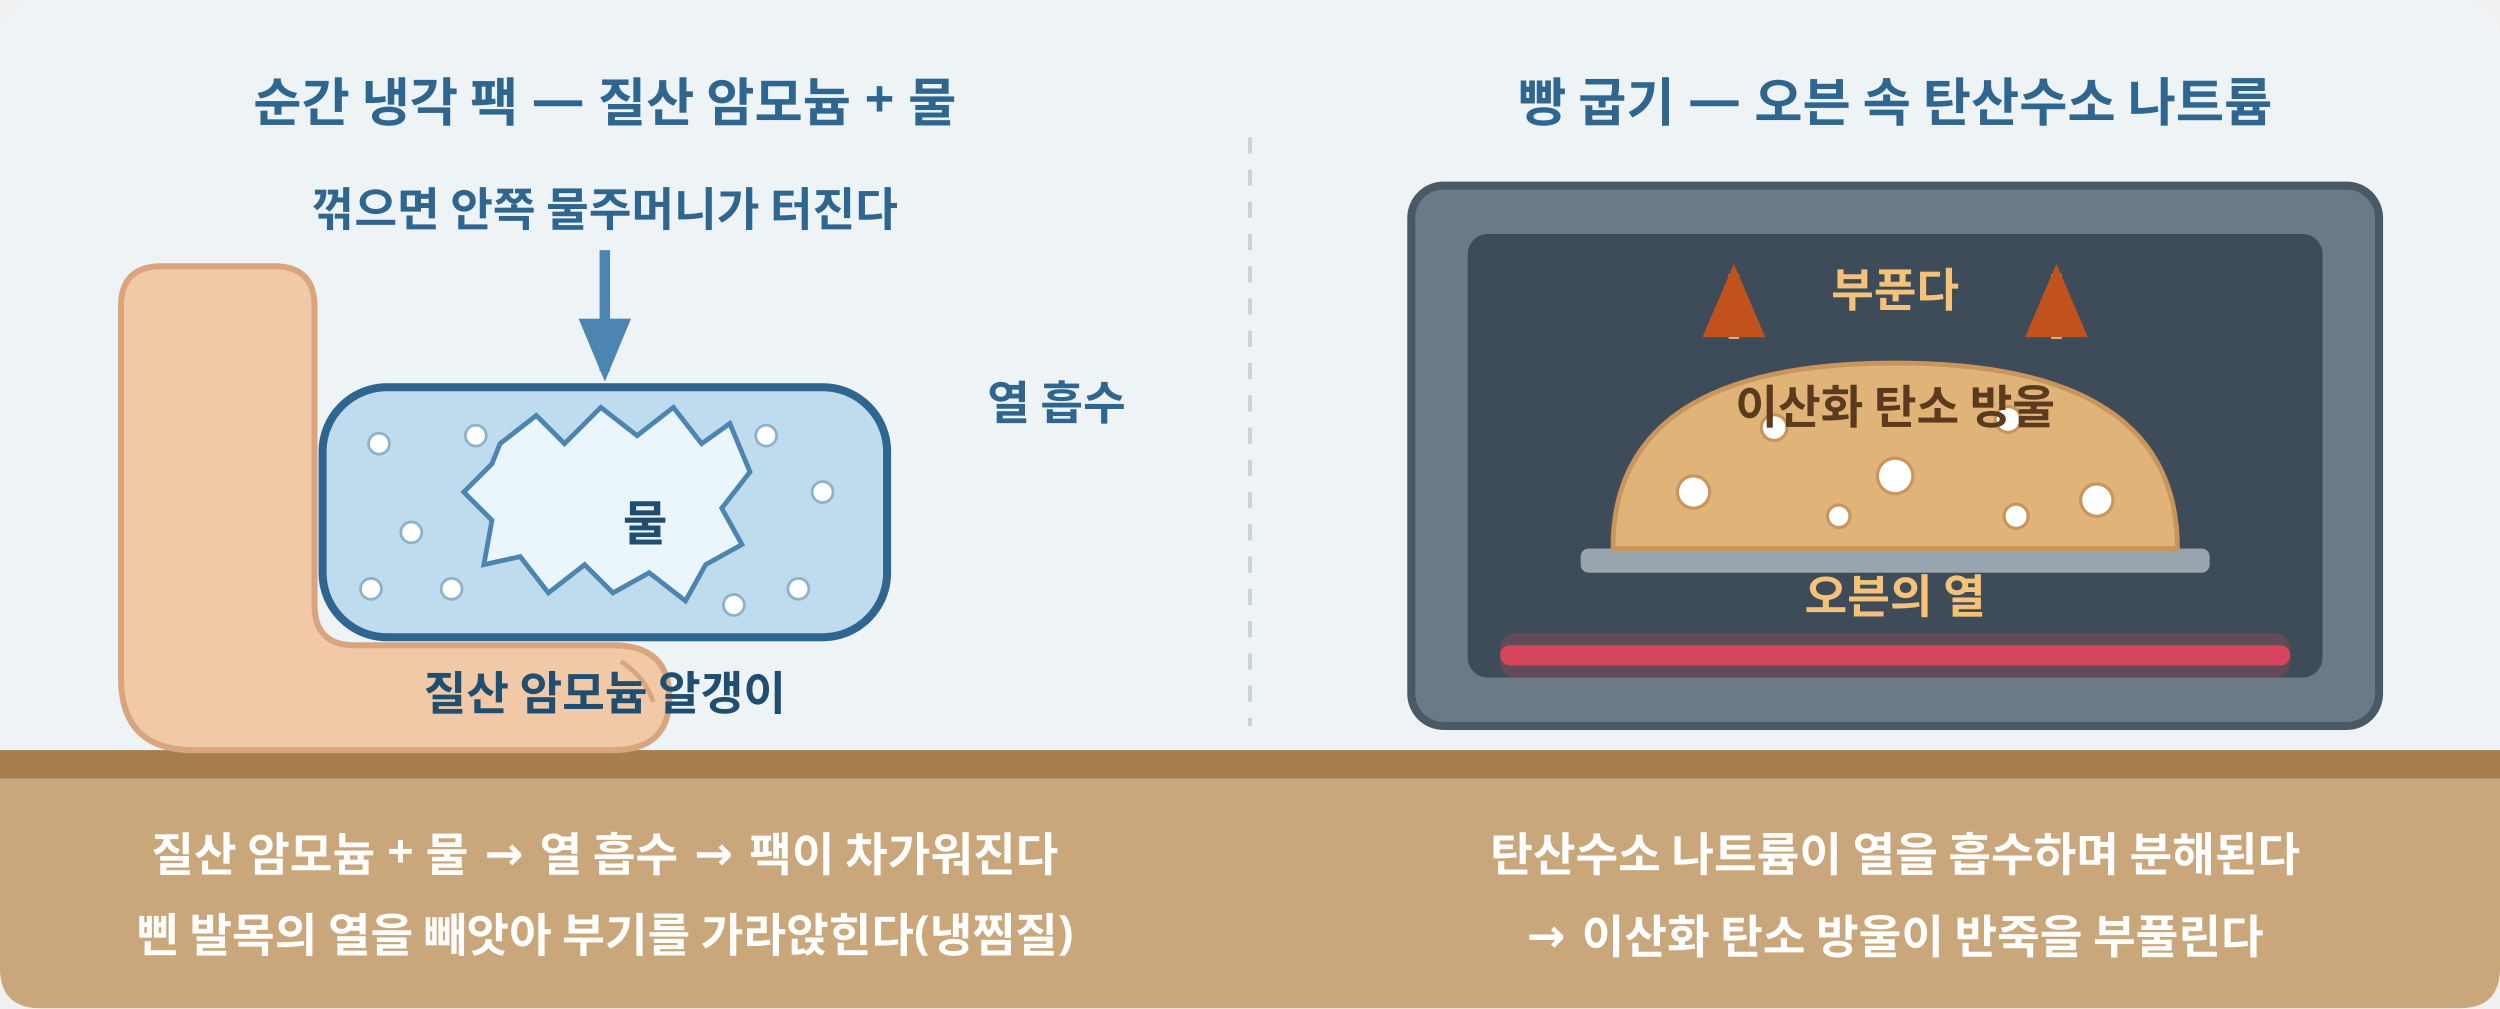
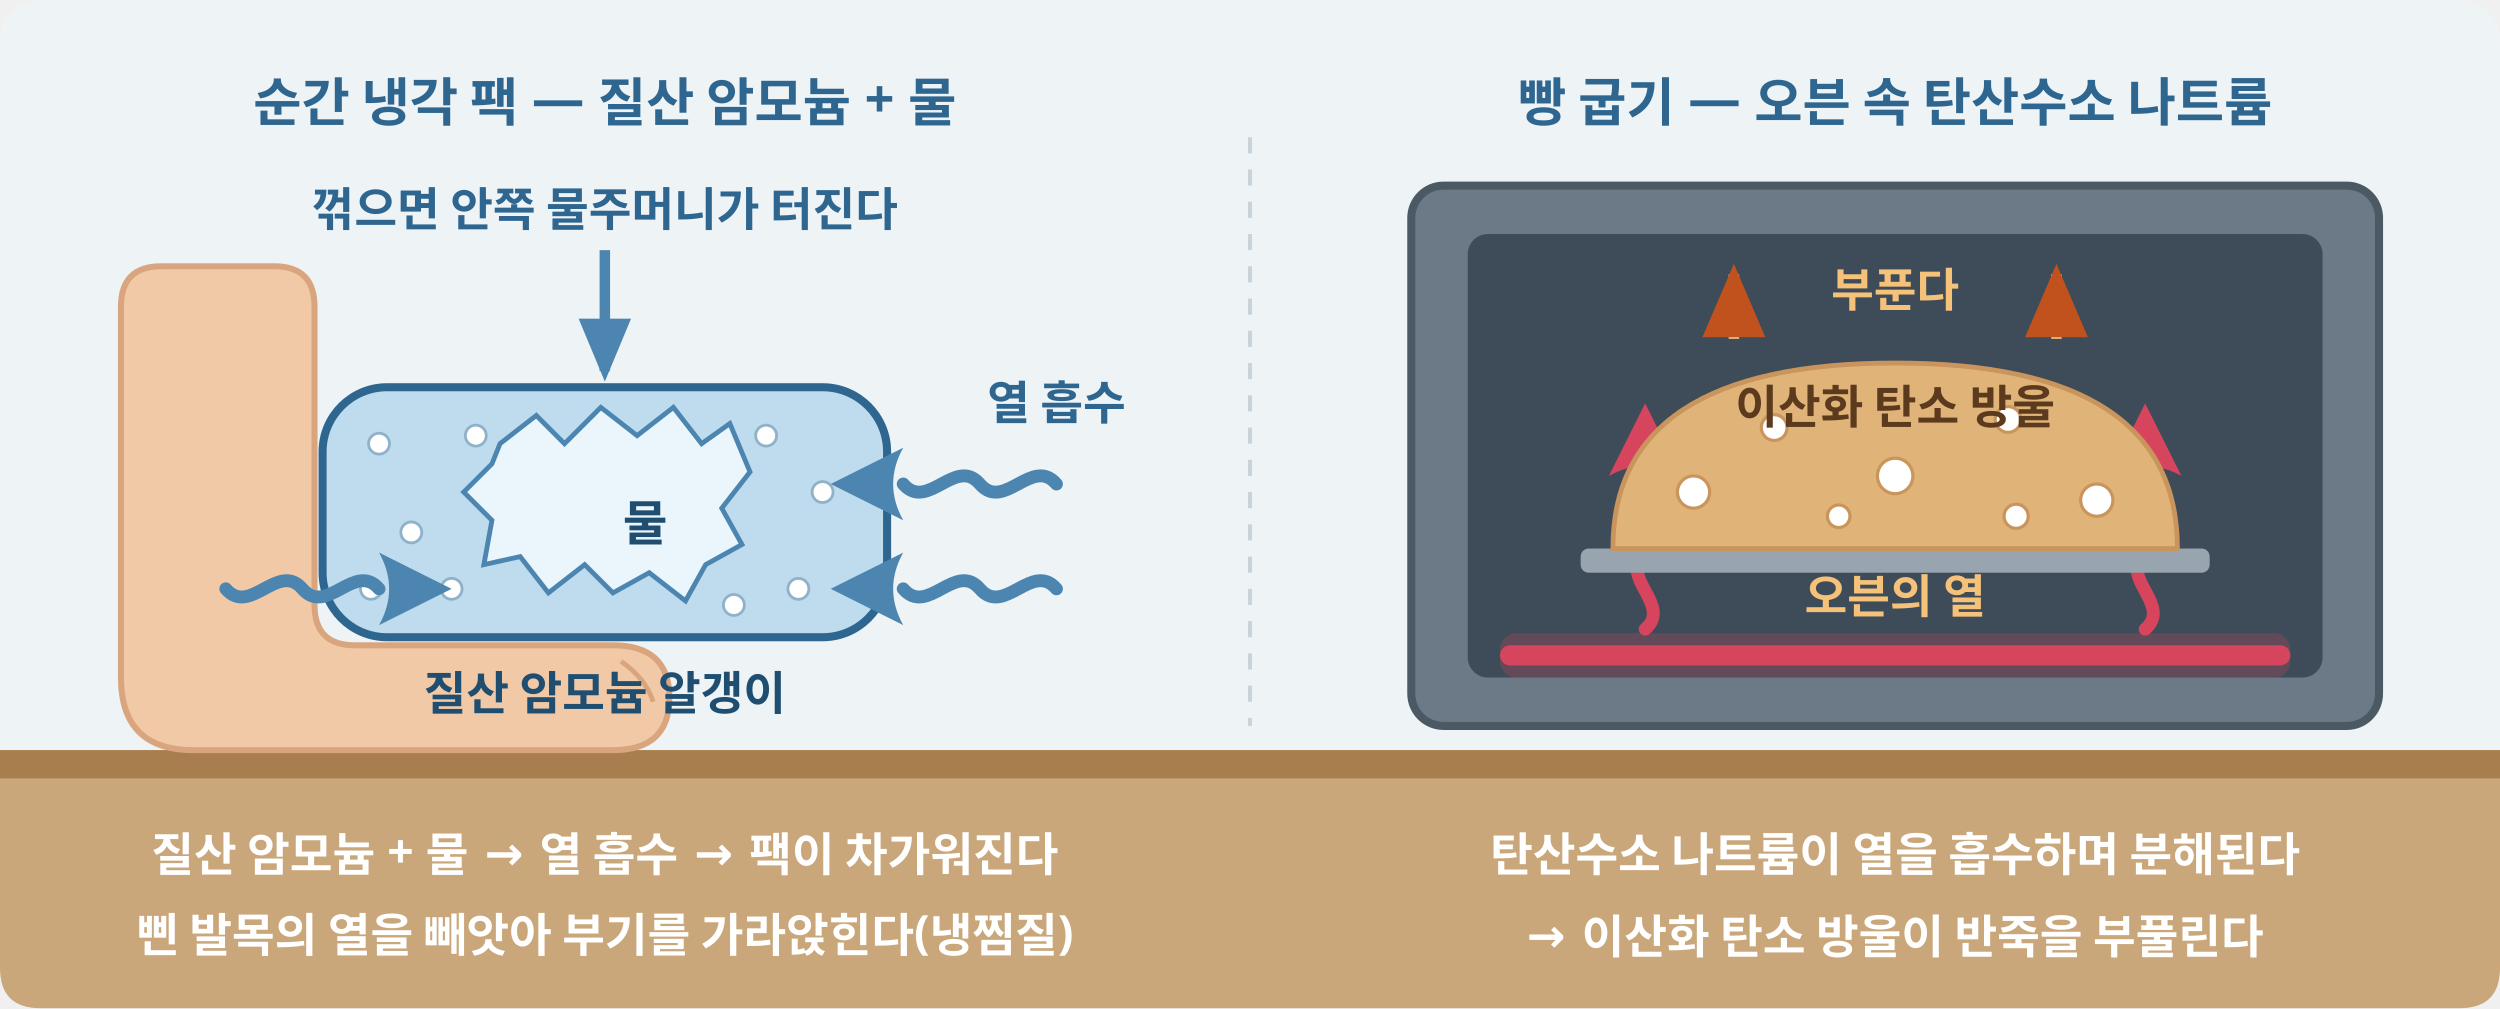
<svg width="600" height="242" viewBox="0 0 620 250" font-family="PC Sans">
  <defs>
    <marker id="arrB-2105-04" markerWidth="7" markerHeight="7" refX="5" refY="2.5" orient="auto">
      <path d="M0,0 L6,2.5 L0,5 Z" fill="#4C86B0" />
    </marker>
    <marker id="arrP-2105-04" markerWidth="8" markerHeight="8" refX="6" refY="3" orient="auto">
      <path d="M0,0 L7,3 L0,6 Z" fill="#C1521E" />
    </marker>
+     <g id="wvCold-2105-04">
+       <path d="M0,0 C7,-6 -7,-13 0,-19 C7,-25 -7,-32 0,-38" fill="none" stroke="#4C86B0" stroke-width="3.2" stroke-linecap="round" />
+       <path d="M0,-56 L-9,-38 Q0,-43 9,-38 Z" fill="#4C86B0" />
+     </g>
+     <g id="wvHot-2105-04">
+       <path d="M0,0 C7,-6 -7,-13 0,-19 C7,-25 -7,-32 0,-38" fill="none" stroke="#D6455D" stroke-width="3.2" stroke-linecap="round" />
+       <path d="M0,-56 L-9,-38 Q0,-43 9,-38 Z" fill="#D6455D" />
+     </g>
  </defs>
  <rect x="0" y="0" width="620" height="250" rx="10" fill="#EEF3F6" />
  <path d="M0,186 h620 v54 q0,10 -10,10 h-600 q-10,0 -10,-10 z" fill="#C9A77A" />
  <rect x="0" y="186" width="620" height="7" fill="#A97E4E" />
  <line x1="310" y1="34" x2="310" y2="180" stroke="#C9D3DA" stroke-width="1" stroke-dasharray="4 4" />
  <text x="150" y="30" text-anchor="middle" font-size="13" font-weight="900" fill="#2E6690">순간 냉각 팩 — 질산 암모늄 + 물</text>
  <text x="150" y="56" text-anchor="middle" font-size="11.5" font-weight="900" fill="#2E6690">꺾으면 안쪽 물주머니가 터진다</text>
  <line x1="150" y1="62" x2="150" y2="92" stroke="#4C86B0" stroke-width="2.6" marker-end="url(#arrB-2105-04)" />
  <path d="M40,66 q-10,0 -10,10 v92 q0,18 18,18 h104 q14,0 14,-13 q0,-13 -14,-13 h-64 q-10,0 -10,-10 v-74 q0,-10 -10,-10 z" fill="#F2C9A6" stroke="#D9A57E" stroke-width="1.5" />
  <path d="M154,164 q6,4 8,10" stroke="#D9A57E" stroke-width="1.2" fill="none" />
  <rect x="80" y="96" width="140" height="62" rx="16" fill="#BFDCEE" stroke="#2E6690" stroke-width="2" />
  <g fill="#fff" stroke="#8FB2C9" stroke-width="0.7">
    <circle cx="94" cy="110" r="2.6" />
    <circle cx="102" cy="132" r="2.6" />
    <circle cx="92" cy="146" r="2.6" />
    <circle cx="112" cy="146" r="2.6" />
    <circle cx="190" cy="108" r="2.6" />
    <circle cx="204" cy="122" r="2.6" />
    <circle cx="198" cy="146" r="2.6" />
    <circle cx="182" cy="150" r="2.6" />
    <circle cx="118" cy="108" r="2.6" />
  </g>
  <path d="M124,110 l9,-7 l7,7 l9,-9 l9,7 l9,-7 l7,9 l7,-5 l5,12 l-7,9 l5,9 l-9,5 l-5,9 l-9,-7 l-9,5 l-7,-7 l-9,7 l-7,-9 l-9,2 l2,-11 l-7,-7 l7,-7 z" fill="#EAF5FC" stroke="#4C86B0" stroke-width="1.2" />
  <text x="160" y="134" text-anchor="middle" font-size="12" font-weight="900" fill="#1F4E70">물</text>
  <text x="150" y="176" text-anchor="middle" font-size="11.5" font-weight="900" fill="#1F4E70">질산 암모늄 알갱이</text>
-   <use href="#wvCold" transform="translate(262,120) rotate(-90)" />
-   <use href="#wvCold" transform="translate(262,146) rotate(-90)" />
-   <use href="#wvCold" transform="translate(56,146) rotate(90)" />
+   <use href="#wvCold-2105-04" transform="translate(262,120) rotate(-90)" />
+   <use href="#wvCold-2105-04" transform="translate(262,146) rotate(-90)" />
+   <use href="#wvCold-2105-04" transform="translate(56,146) rotate(90)" />
  <text x="262" y="104" text-anchor="middle" font-size="11.5" font-weight="900" fill="#2E6690">열 흡수</text>
  <text x="150" y="216" text-anchor="middle" font-size="11.5" font-weight="800" fill="#fff">질산 암모늄 + 물 → 열 흡수 → 팩이 차가워진다</text>
  <text x="150" y="236" text-anchor="middle" font-size="11.5" font-weight="700" fill="#fff">삔 발목의 열을 빼앗아 부기를 가라앉힌다(냉찜질)</text>
  <text x="470" y="30" text-anchor="middle" font-size="13" font-weight="900" fill="#2E6690">빵 굽기 — 오븐 속 탄산수소 나트륨</text>
  <rect x="350" y="46" width="240" height="134" rx="8" fill="#6B7A86" stroke="#4A5964" stroke-width="2" />
  <rect x="364" y="58" width="212" height="110" rx="5" fill="#3D4C58" />
  <rect x="372" y="160" width="196" height="5" rx="2.5" fill="#D6455D" />
  <rect x="372" y="157" width="196" height="11" rx="4" fill="#D6455D" fill-opacity="0.25" />
  <text x="470" y="152" text-anchor="middle" font-size="11.5" font-weight="800" fill="#F6C27A">오븐의 열</text>
-   <use href="#wvHot" transform="translate(408,156) rotate(0)" />
-   <use href="#wvHot" transform="translate(532,156) rotate(0)" />
+   <use href="#wvHot-2105-04" transform="translate(408,156) rotate(0)" />
+   <use href="#wvHot-2105-04" transform="translate(532,156) rotate(0)" />
  <rect x="392" y="136" width="156" height="6" rx="2" fill="#98A4AE" />
  <path d="M400,136 q0,-46 70,-46 q70,0 70,46 z" fill="#E0B478" stroke="#C9955C" stroke-width="1.2" />
  <g fill="#fff" stroke="#C9955C" stroke-width="0.8">
    <circle cx="420" cy="122" r="4" />
    <circle cx="440" cy="106" r="3.2" />
    <circle cx="470" cy="118" r="4.4" />
    <circle cx="498" cy="104" r="3.2" />
    <circle cx="520" cy="124" r="4" />
    <circle cx="456" cy="128" r="2.8" />
    <circle cx="500" cy="128" r="3" />
  </g>
  <text x="470" y="105" text-anchor="middle" font-size="11.5" font-weight="900" fill="#5B3A1E">이산화 탄소 방울</text>
  <line x1="430" y1="84" x2="430" y2="68" stroke="#F6C27A" stroke-width="2.6" marker-end="url(#arrP-2105-04)" />
  <line x1="510" y1="84" x2="510" y2="68" stroke="#F6C27A" stroke-width="2.6" marker-end="url(#arrP-2105-04)" />
  <text x="470" y="76" text-anchor="middle" font-size="11.5" font-weight="900" fill="#F6C27A">부푼다</text>
  <text x="470" y="216" text-anchor="middle" font-size="11.5" font-weight="800" fill="#fff">탄산수소 나트륨이 열을 흡수하며 분해된다</text>
  <text x="470" y="236" text-anchor="middle" font-size="11.5" font-weight="700" fill="#fff">→ 이산화 탄소 방울이 반죽을 부풀린다</text>
</svg>
